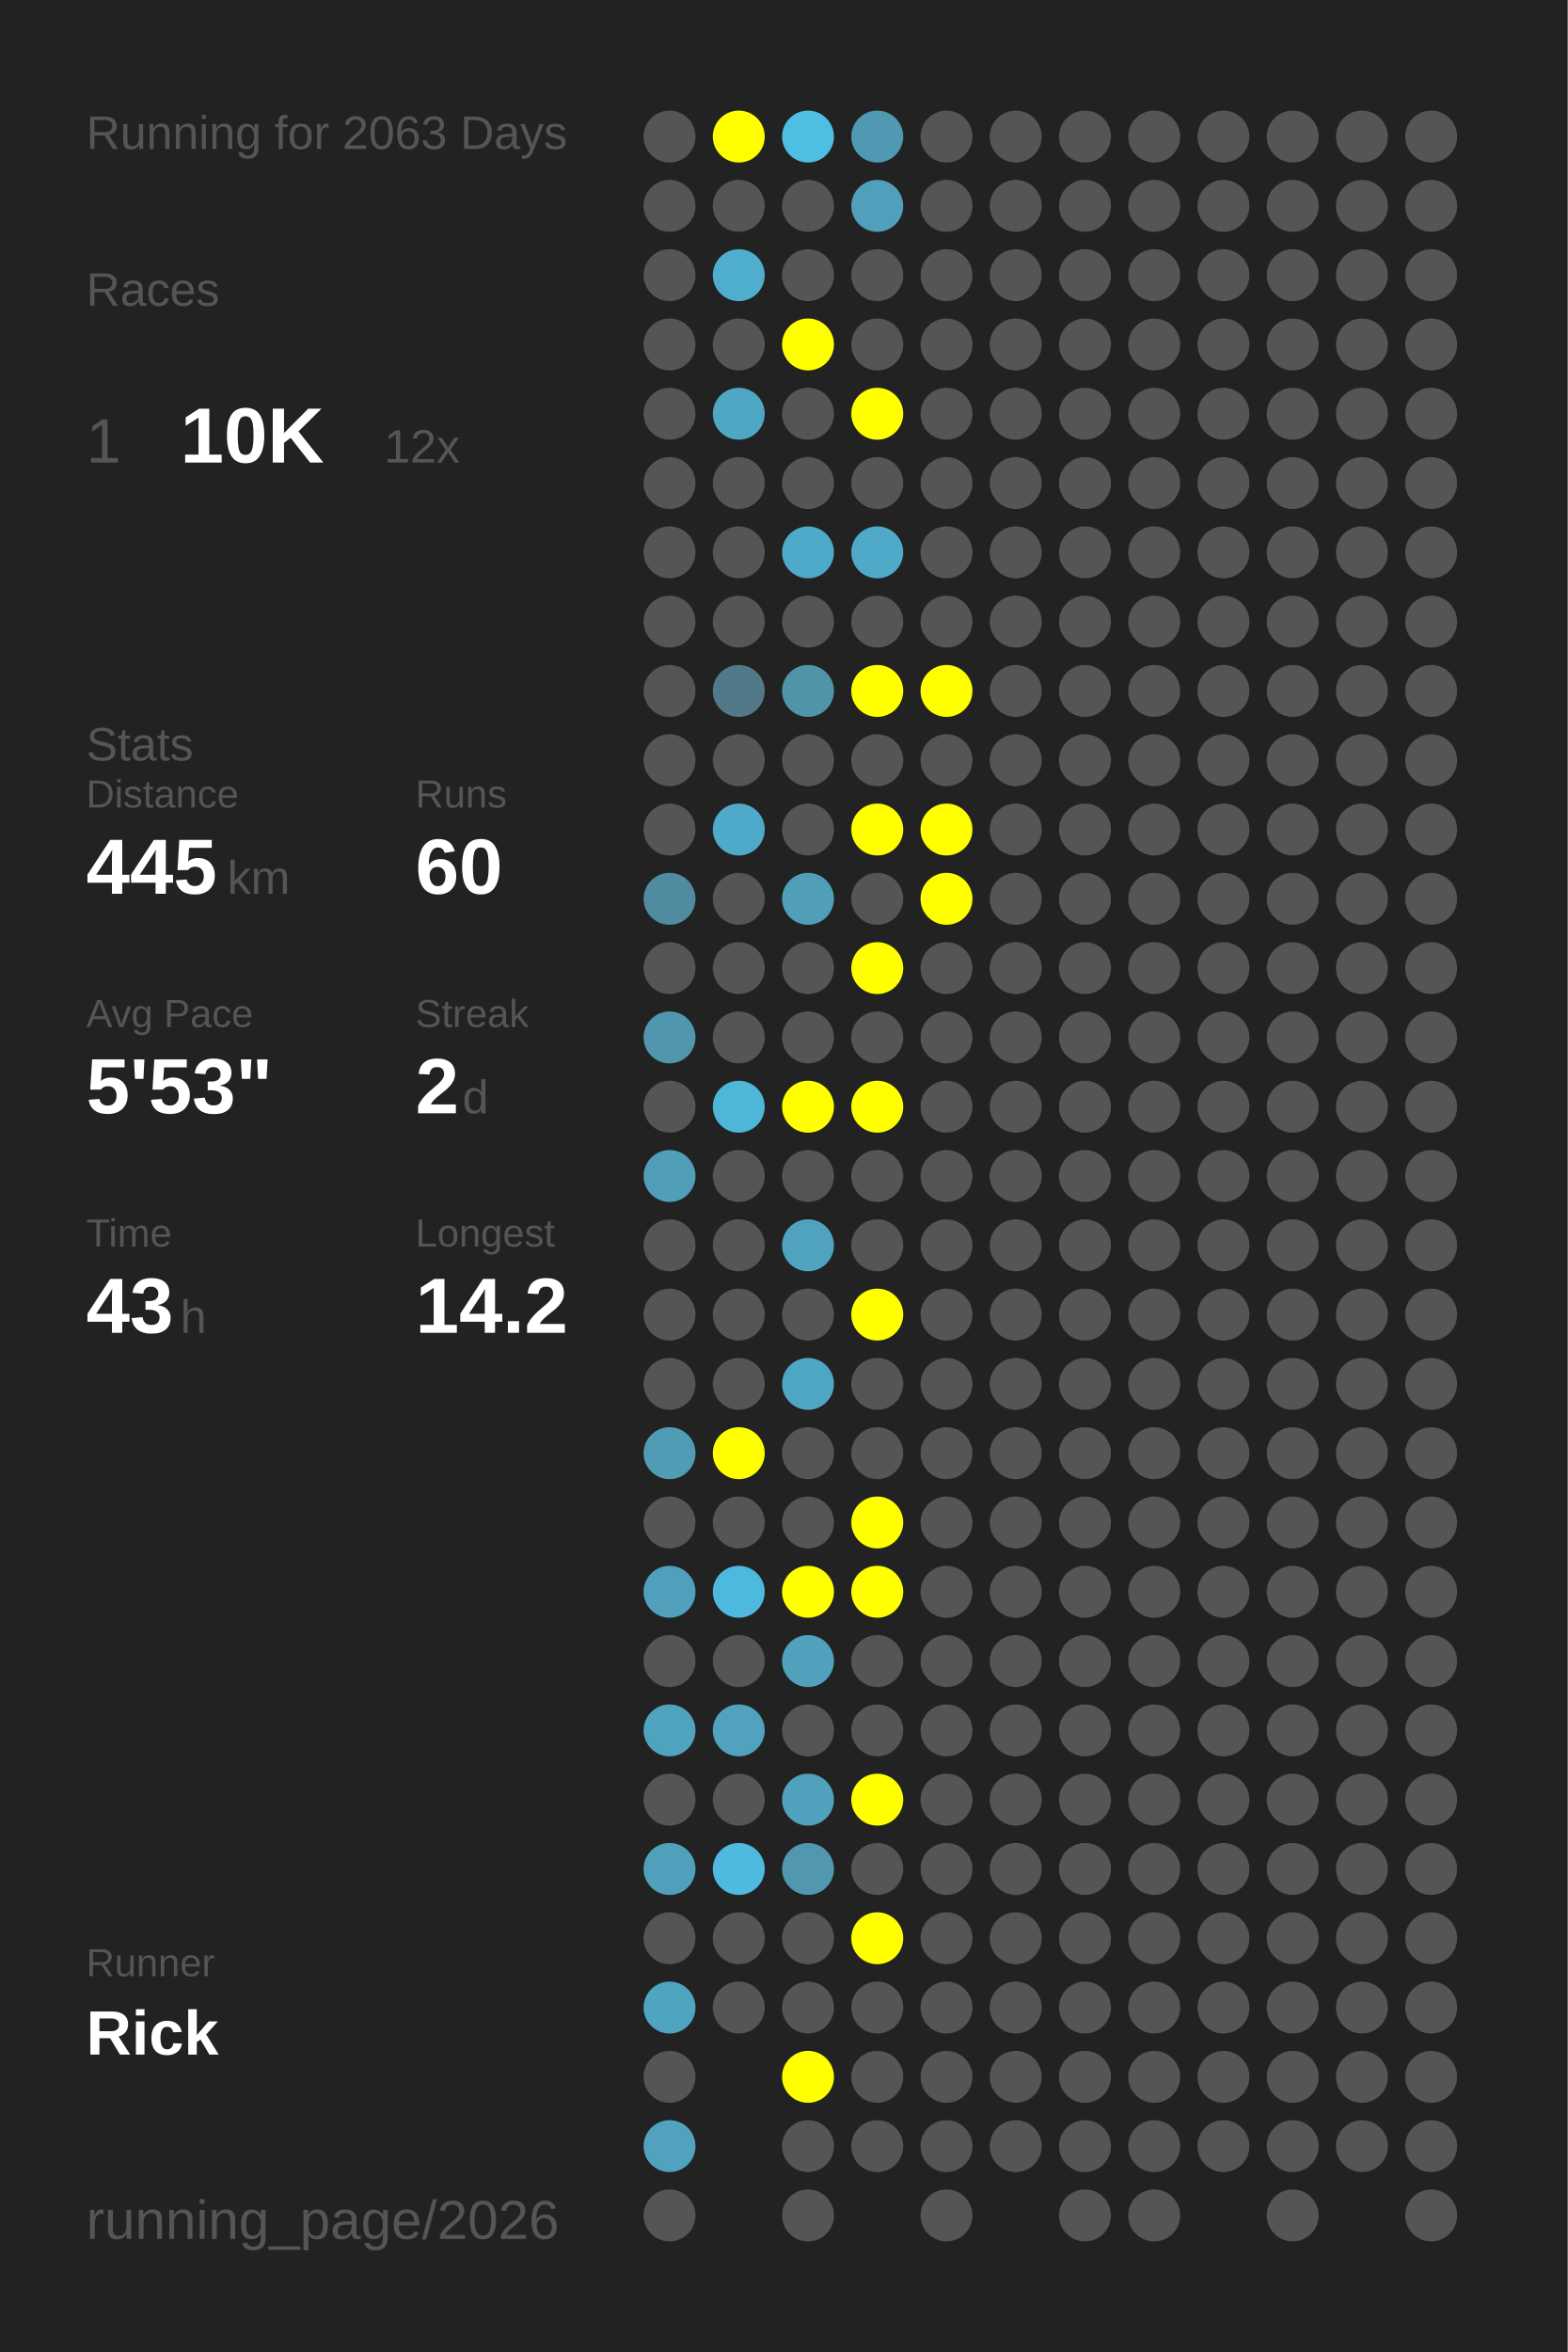
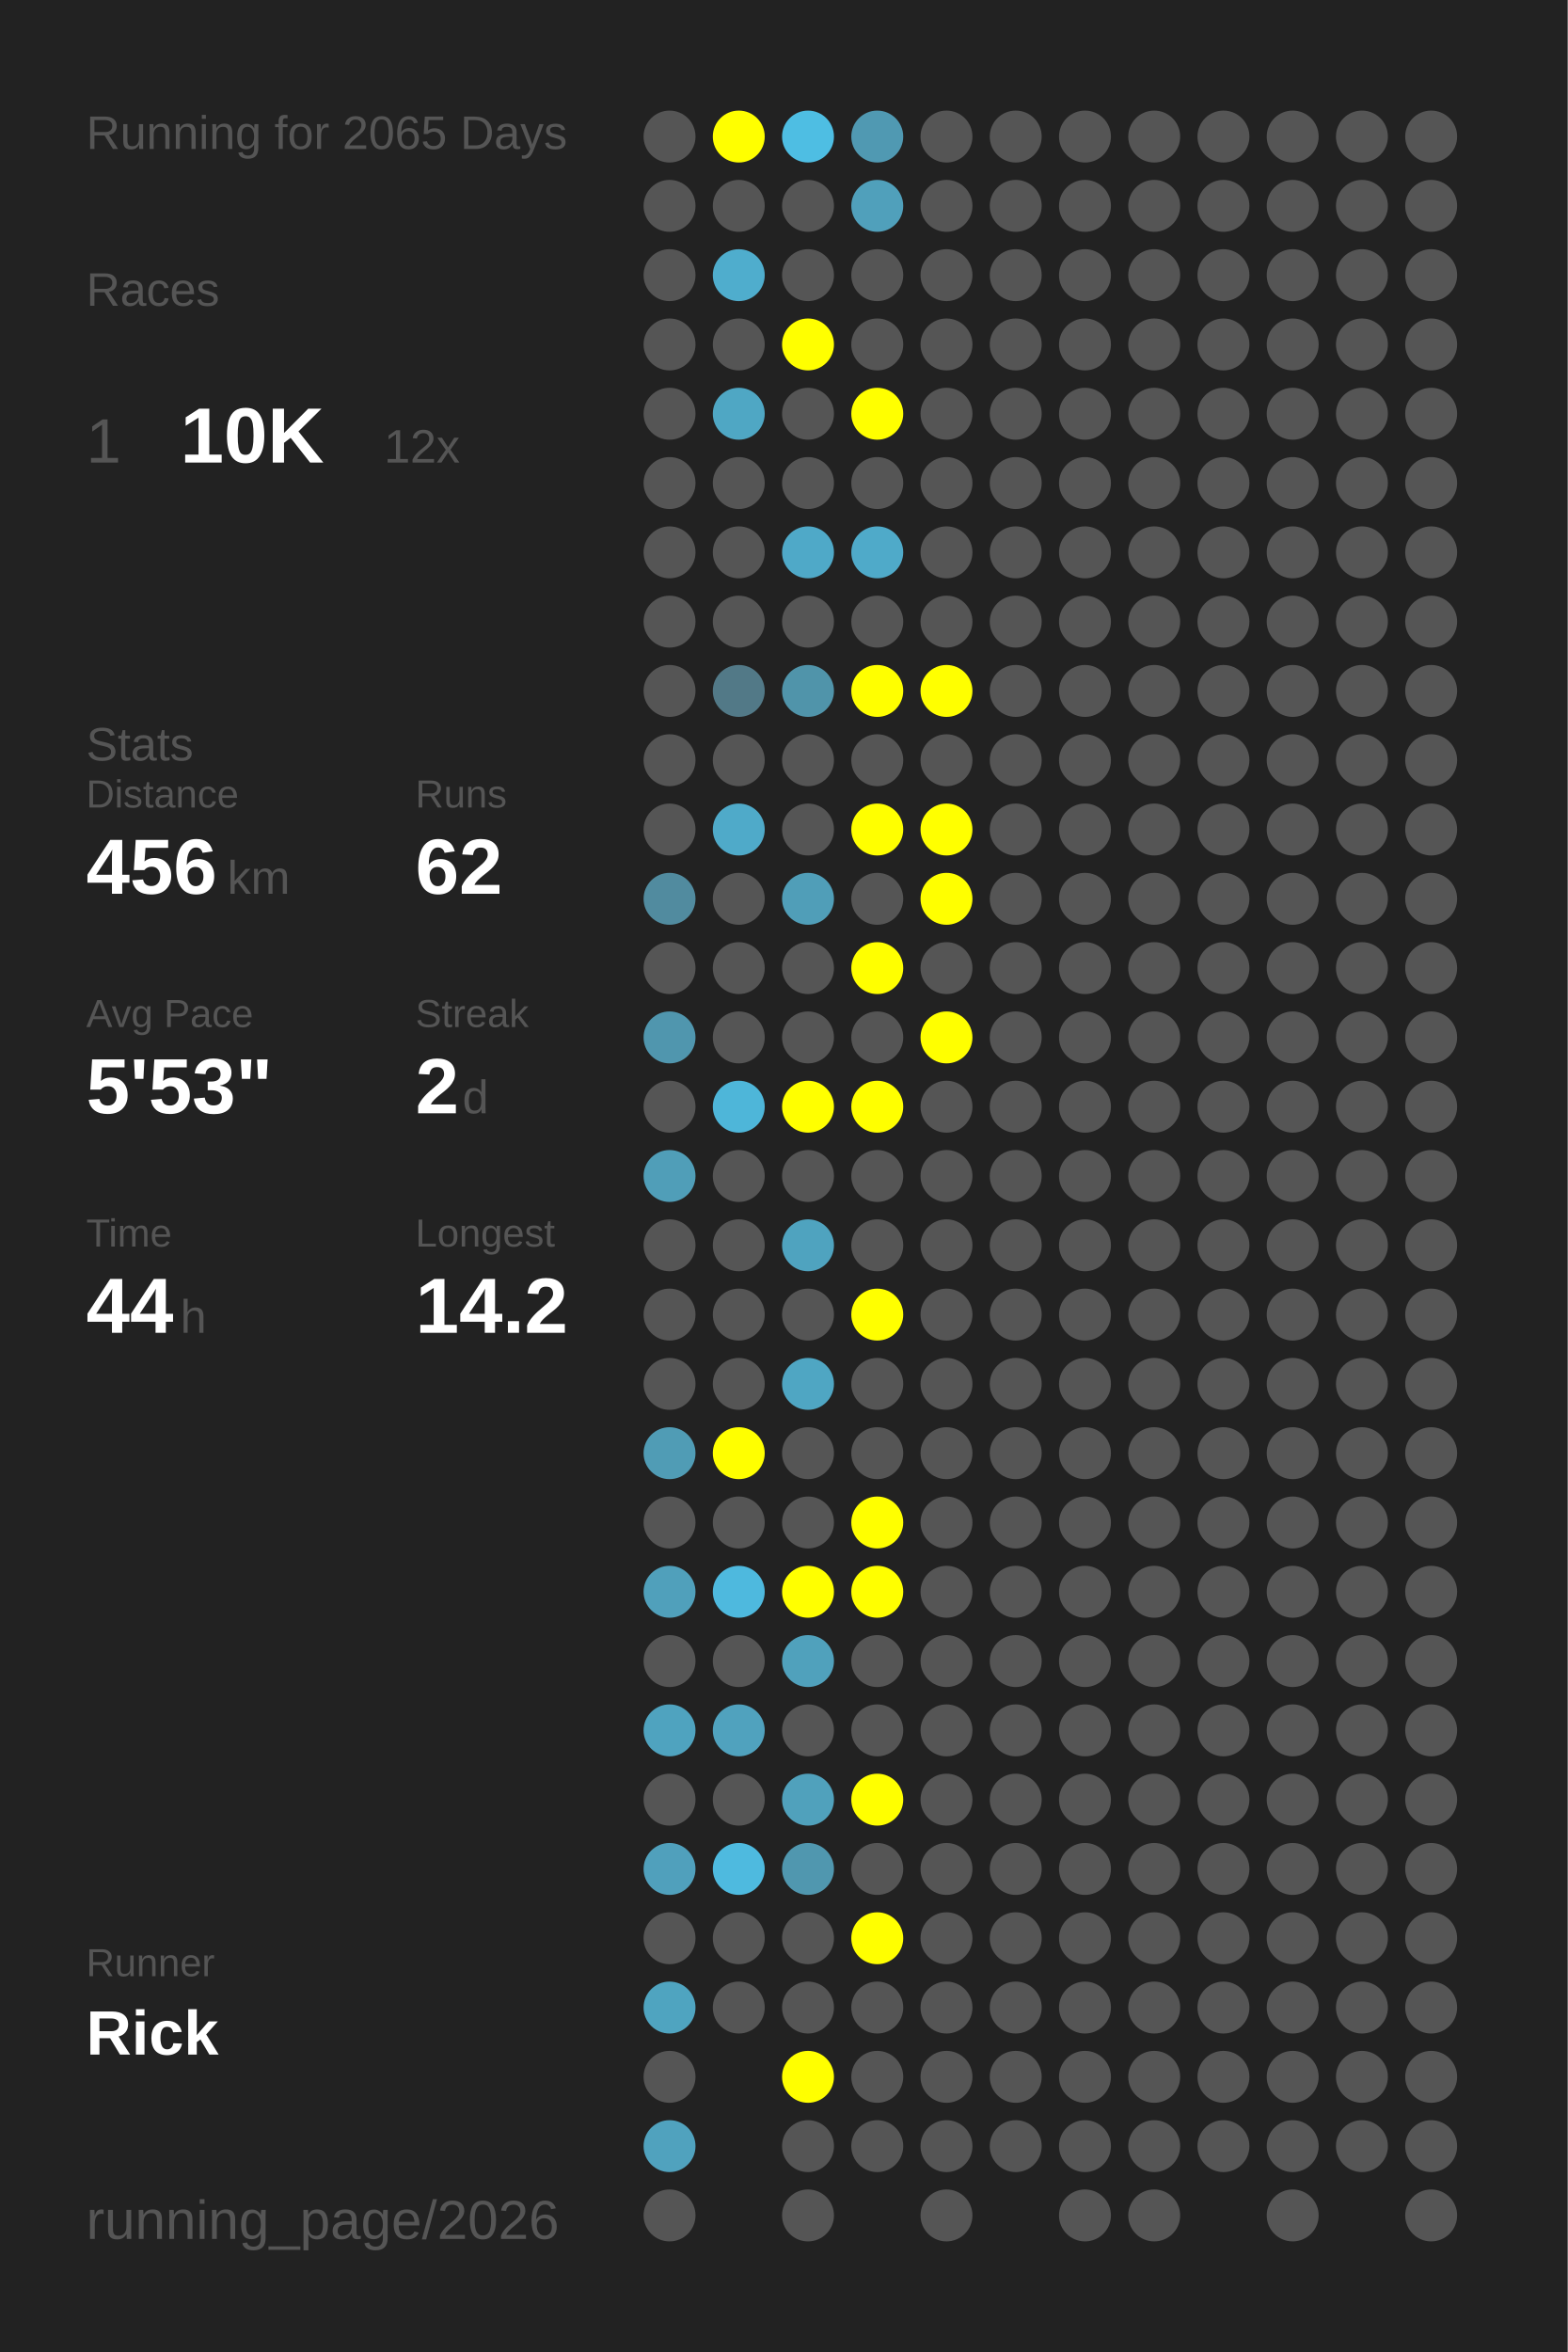
<svg xmlns="http://www.w3.org/2000/svg" baseProfile="full" height="300mm" version="1.1" viewBox="0,0,200,300" width="200mm">
  <defs />
  <rect fill="#222222" height="300" width="200" x="0" y="0" />
-   <text fill="#555555" style="font-size:6px; font-family:Arial;" x="11" y="19">Running for 2063 Days</text>
+   <text fill="#555555" style="font-size:6px; font-family:Arial;" x="11" y="19">Running for 2065 Days</text>
  <text fill="#555555" style="font-size:6px; font-family:Arial;" x="11" y="39">Races</text>
  <text fill="#555555" style="font-size:8px; font-family:Arial;" x="11" y="59">1</text>
  <text fill="#FFFFFF" style="font-size:10px; font-family:Arial; font-weight:bold;" x="23" y="59">10K</text>
  <text fill="#555555" style="font-size:6px; font-family:Arial;" x="49" y="59">12x</text>
  <text fill="#555555" style="font-size:6px; font-family:Arial;" x="11" y="97">Stats</text>
  <text fill="#555555" style="font-size:5px; font-family:Arial;" x="11" y="103">Distance</text>
-   <text fill="#FFFFFF" style="font-size:10px; font-family:Arial; font-weight:bold;" x="11" y="114">445</text>
+   <text fill="#FFFFFF" style="font-size:10px; font-family:Arial; font-weight:bold;" x="11" y="114">456</text>
  <text fill="#555555" style="font-size:6px; font-family:Arial;" x="29" y="114">km</text>
  <text fill="#555555" style="font-size:5px; font-family:Arial;" x="53" y="103">Runs</text>
-   <text fill="#FFFFFF" style="font-size:10px; font-family:Arial; font-weight:bold;" x="53" y="114">60</text>
+   <text fill="#FFFFFF" style="font-size:10px; font-family:Arial; font-weight:bold;" x="53" y="114">62</text>
  <text fill="#555555" style="font-size:5px; font-family:Arial;" x="11" y="131">Avg Pace</text>
  <text fill="#FFFFFF" style="font-size:10px; font-family:Arial; font-weight:bold;" x="11" y="142">5'53"</text>
  <text fill="#555555" style="font-size:5px; font-family:Arial;" x="53" y="131">Streak</text>
  <text fill="#FFFFFF" style="font-size:10px; font-family:Arial; font-weight:bold;" x="53" y="142">2</text>
  <text fill="#555555" style="font-size:6px; font-family:Arial;" x="59" y="142">d</text>
  <text fill="#555555" style="font-size:5px; font-family:Arial;" x="11" y="159">Time</text>
-   <text fill="#FFFFFF" style="font-size:10px; font-family:Arial; font-weight:bold;" x="11" y="170">43</text>
+   <text fill="#FFFFFF" style="font-size:10px; font-family:Arial; font-weight:bold;" x="11" y="170">44</text>
  <text fill="#555555" style="font-size:6px; font-family:Arial;" x="23" y="170">h</text>
  <text fill="#555555" style="font-size:5px; font-family:Arial;" x="53" y="159">Longest</text>
  <text fill="#FFFFFF" style="font-size:10px; font-family:Arial; font-weight:bold;" x="53" y="170">14.2</text>
  <text fill="#555555" style="font-size:5px; font-family:Arial;" x="11" y="252.065">Runner</text>
  <text fill="#FFFFFF" style="font-size:8px; font-family:Arial; font-weight:bold;" x="11" y="262.065">Rick</text>
  <text fill="#555555" style="font-size:7px; font-family:Arial;" x="11" y="285.581">running_page/2026</text>
  <circle cx="85.417" cy="17.419" fill="#555555" r="3.312" />
  <circle cx="85.417" cy="26.258" fill="#555555" r="3.312" />
  <circle cx="85.417" cy="35.097" fill="#555555" r="3.312" />
  <circle cx="85.417" cy="43.935" fill="#555555" r="3.312" />
  <circle cx="85.417" cy="52.774" fill="#555555" r="3.312" />
  <circle cx="85.417" cy="61.613" fill="#555555" r="3.312" />
  <circle cx="85.417" cy="70.452" fill="#555555" r="3.312" />
  <circle cx="85.417" cy="79.29" fill="#555555" r="3.312" />
  <circle cx="85.417" cy="88.129" fill="#555555" r="3.312" />
  <circle cx="85.417" cy="96.968" fill="#555555" r="3.312" />
  <circle cx="85.417" cy="105.806" fill="#555555" r="3.312" />
  <circle cx="85.417" cy="114.645" fill="#518b9f" r="3.312" />
  <circle cx="85.417" cy="123.484" fill="#555555" r="3.312" />
  <circle cx="85.417" cy="132.323" fill="#5096ae" r="3.312" />
  <circle cx="85.417" cy="141.161" fill="#555555" r="3.312" />
  <circle cx="85.417" cy="150" fill="#509eb8" r="3.312" />
  <circle cx="85.417" cy="158.839" fill="#555555" r="3.312" />
  <circle cx="85.417" cy="167.677" fill="#555555" r="3.312" />
  <circle cx="85.417" cy="176.516" fill="#555555" r="3.312" />
  <circle cx="85.417" cy="185.355" fill="#509cb5" r="3.312" />
  <circle cx="85.417" cy="194.194" fill="#555555" r="3.312" />
  <circle cx="85.417" cy="203.032" fill="#50a0bb" r="3.312" />
  <circle cx="85.417" cy="211.871" fill="#555555" r="3.312" />
  <circle cx="85.417" cy="220.71" fill="#4fa3bf" r="3.312" />
  <circle cx="85.417" cy="229.548" fill="#555555" r="3.312" />
  <circle cx="85.417" cy="238.387" fill="#50a0bc" r="3.312" />
  <circle cx="85.417" cy="247.226" fill="#555555" r="3.312" />
  <circle cx="85.417" cy="256.065" fill="#4fa4c0" r="3.312" />
  <circle cx="85.417" cy="264.903" fill="#555555" r="3.312" />
  <circle cx="85.417" cy="273.742" fill="#50a2be" r="3.312" />
  <circle cx="85.417" cy="282.581" fill="#555555" r="3.312" />
  <circle cx="94.25" cy="17.419" fill="#FFFF00" r="3.312" />
  <circle cx="94.25" cy="26.258" fill="#555555" r="3.312" />
  <circle cx="94.25" cy="35.097" fill="#4fadcd" r="3.312" />
  <circle cx="94.25" cy="43.935" fill="#555555" r="3.312" />
  <circle cx="94.25" cy="52.774" fill="#4fa7c4" r="3.312" />
  <circle cx="94.25" cy="61.613" fill="#555555" r="3.312" />
  <circle cx="94.25" cy="70.452" fill="#555555" r="3.312" />
  <circle cx="94.25" cy="79.29" fill="#555555" r="3.312" />
  <circle cx="94.25" cy="88.129" fill="#527987" r="3.312" />
  <circle cx="94.25" cy="96.968" fill="#555555" r="3.312" />
  <circle cx="94.25" cy="105.806" fill="#4faac9" r="3.312" />
  <circle cx="94.25" cy="114.645" fill="#555555" r="3.312" />
  <circle cx="94.25" cy="123.484" fill="#555555" r="3.312" />
  <circle cx="94.25" cy="132.323" fill="#555555" r="3.312" />
  <circle cx="94.25" cy="141.161" fill="#4eb6d9" r="3.312" />
  <circle cx="94.25" cy="150" fill="#555555" r="3.312" />
  <circle cx="94.25" cy="158.839" fill="#555555" r="3.312" />
  <circle cx="94.25" cy="167.677" fill="#555555" r="3.312" />
  <circle cx="94.25" cy="176.516" fill="#555555" r="3.312" />
  <circle cx="94.25" cy="185.355" fill="#FFFF00" r="3.312" />
  <circle cx="94.25" cy="194.194" fill="#555555" r="3.312" />
  <circle cx="94.25" cy="203.032" fill="#4eb9de" r="3.312" />
  <circle cx="94.25" cy="211.871" fill="#555555" r="3.312" />
  <circle cx="94.25" cy="220.71" fill="#50a2be" r="3.312" />
  <circle cx="94.25" cy="229.548" fill="#555555" r="3.312" />
  <circle cx="94.25" cy="238.387" fill="#4ebadf" r="3.312" />
  <circle cx="94.25" cy="247.226" fill="#555555" r="3.312" />
  <circle cx="94.25" cy="256.065" fill="#555555" r="3.312" />
  <circle cx="103.083" cy="17.419" fill="#4ebee3" r="3.312" />
  <circle cx="103.083" cy="26.258" fill="#555555" r="3.312" />
  <circle cx="103.083" cy="35.097" fill="#555555" r="3.312" />
  <circle cx="103.083" cy="43.935" fill="#FFFF00" r="3.312" />
  <circle cx="103.083" cy="52.774" fill="#555555" r="3.312" />
  <circle cx="103.083" cy="61.613" fill="#555555" r="3.312" />
  <circle cx="103.083" cy="70.452" fill="#4fa9c8" r="3.312" />
  <circle cx="103.083" cy="79.29" fill="#555555" r="3.312" />
  <circle cx="103.083" cy="88.129" fill="#5094aa" r="3.312" />
  <circle cx="103.083" cy="96.968" fill="#555555" r="3.312" />
  <circle cx="103.083" cy="105.806" fill="#555555" r="3.312" />
  <circle cx="103.083" cy="114.645" fill="#509eb8" r="3.312" />
  <circle cx="103.083" cy="123.484" fill="#555555" r="3.312" />
  <circle cx="103.083" cy="132.323" fill="#555555" r="3.312" />
  <circle cx="103.083" cy="141.161" fill="#FFFF00" r="3.312" />
  <circle cx="103.083" cy="150" fill="#555555" r="3.312" />
  <circle cx="103.083" cy="158.839" fill="#4fa3bf" r="3.312" />
  <circle cx="103.083" cy="167.677" fill="#555555" r="3.312" />
  <circle cx="103.083" cy="176.516" fill="#4fa6c3" r="3.312" />
  <circle cx="103.083" cy="185.355" fill="#555555" r="3.312" />
  <circle cx="103.083" cy="194.194" fill="#555555" r="3.312" />
  <circle cx="103.083" cy="203.032" fill="#FFFF00" r="3.312" />
  <circle cx="103.083" cy="211.871" fill="#50a1bc" r="3.312" />
  <circle cx="103.083" cy="220.71" fill="#555555" r="3.312" />
  <circle cx="103.083" cy="229.548" fill="#50a1bc" r="3.312" />
  <circle cx="103.083" cy="238.387" fill="#5097af" r="3.312" />
  <circle cx="103.083" cy="247.226" fill="#555555" r="3.312" />
  <circle cx="103.083" cy="256.065" fill="#555555" r="3.312" />
  <circle cx="103.083" cy="264.903" fill="#FFFF00" r="3.312" />
  <circle cx="103.083" cy="273.742" fill="#555555" r="3.312" />
  <circle cx="103.083" cy="282.581" fill="#555555" r="3.312" />
  <circle cx="111.917" cy="17.419" fill="#5099b2" r="3.312" />
  <circle cx="111.917" cy="26.258" fill="#50a0bb" r="3.312" />
  <circle cx="111.917" cy="35.097" fill="#555555" r="3.312" />
  <circle cx="111.917" cy="43.935" fill="#555555" r="3.312" />
  <circle cx="111.917" cy="52.774" fill="#FFFF00" r="3.312" />
  <circle cx="111.917" cy="61.613" fill="#555555" r="3.312" />
  <circle cx="111.917" cy="70.452" fill="#4faac9" r="3.312" />
  <circle cx="111.917" cy="79.29" fill="#555555" r="3.312" />
  <circle cx="111.917" cy="88.129" fill="#FFFF00" r="3.312" />
  <circle cx="111.917" cy="96.968" fill="#555555" r="3.312" />
  <circle cx="111.917" cy="105.806" fill="#FFFF00" r="3.312" />
  <circle cx="111.917" cy="114.645" fill="#555555" r="3.312" />
  <circle cx="111.917" cy="123.484" fill="#FFFF00" r="3.312" />
  <circle cx="111.917" cy="132.323" fill="#555555" r="3.312" />
  <circle cx="111.917" cy="141.161" fill="#FFFF00" r="3.312" />
  <circle cx="111.917" cy="150" fill="#555555" r="3.312" />
  <circle cx="111.917" cy="158.839" fill="#555555" r="3.312" />
  <circle cx="111.917" cy="167.677" fill="#FFFF00" r="3.312" />
  <circle cx="111.917" cy="176.516" fill="#555555" r="3.312" />
  <circle cx="111.917" cy="185.355" fill="#555555" r="3.312" />
  <circle cx="111.917" cy="194.194" fill="#FFFF00" r="3.312" />
  <circle cx="111.917" cy="203.032" fill="#FFFF00" r="3.312" />
  <circle cx="111.917" cy="211.871" fill="#555555" r="3.312" />
  <circle cx="111.917" cy="220.71" fill="#555555" r="3.312" />
  <circle cx="111.917" cy="229.548" fill="#FFFF00" r="3.312" />
  <circle cx="111.917" cy="238.387" fill="#555555" r="3.312" />
  <circle cx="111.917" cy="247.226" fill="#FFFF00" r="3.312" />
  <circle cx="111.917" cy="256.065" fill="#555555" r="3.312" />
  <circle cx="111.917" cy="264.903" fill="#555555" r="3.312" />
  <circle cx="111.917" cy="273.742" fill="#555555" r="3.312" />
  <circle cx="120.75" cy="17.419" fill="#555555" r="3.312" />
  <circle cx="120.75" cy="26.258" fill="#555555" r="3.312" />
  <circle cx="120.75" cy="35.097" fill="#555555" r="3.312" />
  <circle cx="120.75" cy="43.935" fill="#555555" r="3.312" />
  <circle cx="120.75" cy="52.774" fill="#555555" r="3.312" />
  <circle cx="120.75" cy="61.613" fill="#555555" r="3.312" />
  <circle cx="120.75" cy="70.452" fill="#555555" r="3.312" />
  <circle cx="120.75" cy="79.29" fill="#555555" r="3.312" />
  <circle cx="120.75" cy="88.129" fill="#FFFF00" r="3.312" />
  <circle cx="120.75" cy="96.968" fill="#555555" r="3.312" />
  <circle cx="120.75" cy="105.806" fill="#FFFF00" r="3.312" />
  <circle cx="120.75" cy="114.645" fill="#FFFF00" r="3.312" />
  <circle cx="120.75" cy="123.484" fill="#555555" r="3.312" />
-   <circle cx="120.75" cy="132.323" fill="#555555" r="3.312" />
+   <circle cx="120.75" cy="132.323" fill="#FFFF00" r="3.312" />
  <circle cx="120.75" cy="141.161" fill="#555555" r="3.312" />
  <circle cx="120.75" cy="150" fill="#555555" r="3.312" />
  <circle cx="120.75" cy="158.839" fill="#555555" r="3.312" />
  <circle cx="120.75" cy="167.677" fill="#555555" r="3.312" />
  <circle cx="120.75" cy="176.516" fill="#555555" r="3.312" />
  <circle cx="120.75" cy="185.355" fill="#555555" r="3.312" />
  <circle cx="120.75" cy="194.194" fill="#555555" r="3.312" />
  <circle cx="120.75" cy="203.032" fill="#555555" r="3.312" />
  <circle cx="120.75" cy="211.871" fill="#555555" r="3.312" />
  <circle cx="120.75" cy="220.71" fill="#555555" r="3.312" />
  <circle cx="120.75" cy="229.548" fill="#555555" r="3.312" />
  <circle cx="120.75" cy="238.387" fill="#555555" r="3.312" />
  <circle cx="120.75" cy="247.226" fill="#555555" r="3.312" />
  <circle cx="120.75" cy="256.065" fill="#555555" r="3.312" />
  <circle cx="120.75" cy="264.903" fill="#555555" r="3.312" />
  <circle cx="120.75" cy="273.742" fill="#555555" r="3.312" />
  <circle cx="120.75" cy="282.581" fill="#555555" r="3.312" />
  <circle cx="129.583" cy="17.419" fill="#555555" r="3.312" />
  <circle cx="129.583" cy="26.258" fill="#555555" r="3.312" />
  <circle cx="129.583" cy="35.097" fill="#555555" r="3.312" />
  <circle cx="129.583" cy="43.935" fill="#555555" r="3.312" />
  <circle cx="129.583" cy="52.774" fill="#555555" r="3.312" />
  <circle cx="129.583" cy="61.613" fill="#555555" r="3.312" />
  <circle cx="129.583" cy="70.452" fill="#555555" r="3.312" />
  <circle cx="129.583" cy="79.29" fill="#555555" r="3.312" />
  <circle cx="129.583" cy="88.129" fill="#555555" r="3.312" />
  <circle cx="129.583" cy="96.968" fill="#555555" r="3.312" />
  <circle cx="129.583" cy="105.806" fill="#555555" r="3.312" />
  <circle cx="129.583" cy="114.645" fill="#555555" r="3.312" />
  <circle cx="129.583" cy="123.484" fill="#555555" r="3.312" />
  <circle cx="129.583" cy="132.323" fill="#555555" r="3.312" />
  <circle cx="129.583" cy="141.161" fill="#555555" r="3.312" />
  <circle cx="129.583" cy="150" fill="#555555" r="3.312" />
  <circle cx="129.583" cy="158.839" fill="#555555" r="3.312" />
  <circle cx="129.583" cy="167.677" fill="#555555" r="3.312" />
  <circle cx="129.583" cy="176.516" fill="#555555" r="3.312" />
  <circle cx="129.583" cy="185.355" fill="#555555" r="3.312" />
  <circle cx="129.583" cy="194.194" fill="#555555" r="3.312" />
  <circle cx="129.583" cy="203.032" fill="#555555" r="3.312" />
  <circle cx="129.583" cy="211.871" fill="#555555" r="3.312" />
  <circle cx="129.583" cy="220.71" fill="#555555" r="3.312" />
  <circle cx="129.583" cy="229.548" fill="#555555" r="3.312" />
  <circle cx="129.583" cy="238.387" fill="#555555" r="3.312" />
  <circle cx="129.583" cy="247.226" fill="#555555" r="3.312" />
  <circle cx="129.583" cy="256.065" fill="#555555" r="3.312" />
  <circle cx="129.583" cy="264.903" fill="#555555" r="3.312" />
  <circle cx="129.583" cy="273.742" fill="#555555" r="3.312" />
  <circle cx="138.417" cy="17.419" fill="#555555" r="3.312" />
  <circle cx="138.417" cy="26.258" fill="#555555" r="3.312" />
  <circle cx="138.417" cy="35.097" fill="#555555" r="3.312" />
  <circle cx="138.417" cy="43.935" fill="#555555" r="3.312" />
  <circle cx="138.417" cy="52.774" fill="#555555" r="3.312" />
  <circle cx="138.417" cy="61.613" fill="#555555" r="3.312" />
  <circle cx="138.417" cy="70.452" fill="#555555" r="3.312" />
  <circle cx="138.417" cy="79.29" fill="#555555" r="3.312" />
  <circle cx="138.417" cy="88.129" fill="#555555" r="3.312" />
  <circle cx="138.417" cy="96.968" fill="#555555" r="3.312" />
  <circle cx="138.417" cy="105.806" fill="#555555" r="3.312" />
  <circle cx="138.417" cy="114.645" fill="#555555" r="3.312" />
  <circle cx="138.417" cy="123.484" fill="#555555" r="3.312" />
  <circle cx="138.417" cy="132.323" fill="#555555" r="3.312" />
  <circle cx="138.417" cy="141.161" fill="#555555" r="3.312" />
  <circle cx="138.417" cy="150" fill="#555555" r="3.312" />
  <circle cx="138.417" cy="158.839" fill="#555555" r="3.312" />
  <circle cx="138.417" cy="167.677" fill="#555555" r="3.312" />
  <circle cx="138.417" cy="176.516" fill="#555555" r="3.312" />
  <circle cx="138.417" cy="185.355" fill="#555555" r="3.312" />
  <circle cx="138.417" cy="194.194" fill="#555555" r="3.312" />
  <circle cx="138.417" cy="203.032" fill="#555555" r="3.312" />
  <circle cx="138.417" cy="211.871" fill="#555555" r="3.312" />
  <circle cx="138.417" cy="220.71" fill="#555555" r="3.312" />
  <circle cx="138.417" cy="229.548" fill="#555555" r="3.312" />
  <circle cx="138.417" cy="238.387" fill="#555555" r="3.312" />
  <circle cx="138.417" cy="247.226" fill="#555555" r="3.312" />
  <circle cx="138.417" cy="256.065" fill="#555555" r="3.312" />
  <circle cx="138.417" cy="264.903" fill="#555555" r="3.312" />
  <circle cx="138.417" cy="273.742" fill="#555555" r="3.312" />
  <circle cx="138.417" cy="282.581" fill="#555555" r="3.312" />
  <circle cx="147.25" cy="17.419" fill="#555555" r="3.312" />
  <circle cx="147.25" cy="26.258" fill="#555555" r="3.312" />
  <circle cx="147.25" cy="35.097" fill="#555555" r="3.312" />
  <circle cx="147.25" cy="43.935" fill="#555555" r="3.312" />
  <circle cx="147.25" cy="52.774" fill="#555555" r="3.312" />
  <circle cx="147.25" cy="61.613" fill="#555555" r="3.312" />
  <circle cx="147.25" cy="70.452" fill="#555555" r="3.312" />
  <circle cx="147.25" cy="79.29" fill="#555555" r="3.312" />
  <circle cx="147.25" cy="88.129" fill="#555555" r="3.312" />
  <circle cx="147.25" cy="96.968" fill="#555555" r="3.312" />
  <circle cx="147.25" cy="105.806" fill="#555555" r="3.312" />
  <circle cx="147.25" cy="114.645" fill="#555555" r="3.312" />
  <circle cx="147.25" cy="123.484" fill="#555555" r="3.312" />
  <circle cx="147.25" cy="132.323" fill="#555555" r="3.312" />
  <circle cx="147.25" cy="141.161" fill="#555555" r="3.312" />
  <circle cx="147.25" cy="150" fill="#555555" r="3.312" />
  <circle cx="147.25" cy="158.839" fill="#555555" r="3.312" />
  <circle cx="147.25" cy="167.677" fill="#555555" r="3.312" />
  <circle cx="147.25" cy="176.516" fill="#555555" r="3.312" />
  <circle cx="147.25" cy="185.355" fill="#555555" r="3.312" />
  <circle cx="147.25" cy="194.194" fill="#555555" r="3.312" />
  <circle cx="147.25" cy="203.032" fill="#555555" r="3.312" />
  <circle cx="147.25" cy="211.871" fill="#555555" r="3.312" />
  <circle cx="147.25" cy="220.71" fill="#555555" r="3.312" />
  <circle cx="147.25" cy="229.548" fill="#555555" r="3.312" />
  <circle cx="147.25" cy="238.387" fill="#555555" r="3.312" />
  <circle cx="147.25" cy="247.226" fill="#555555" r="3.312" />
  <circle cx="147.25" cy="256.065" fill="#555555" r="3.312" />
  <circle cx="147.25" cy="264.903" fill="#555555" r="3.312" />
  <circle cx="147.25" cy="273.742" fill="#555555" r="3.312" />
  <circle cx="147.25" cy="282.581" fill="#555555" r="3.312" />
  <circle cx="156.083" cy="17.419" fill="#555555" r="3.312" />
  <circle cx="156.083" cy="26.258" fill="#555555" r="3.312" />
  <circle cx="156.083" cy="35.097" fill="#555555" r="3.312" />
  <circle cx="156.083" cy="43.935" fill="#555555" r="3.312" />
  <circle cx="156.083" cy="52.774" fill="#555555" r="3.312" />
  <circle cx="156.083" cy="61.613" fill="#555555" r="3.312" />
  <circle cx="156.083" cy="70.452" fill="#555555" r="3.312" />
  <circle cx="156.083" cy="79.29" fill="#555555" r="3.312" />
  <circle cx="156.083" cy="88.129" fill="#555555" r="3.312" />
  <circle cx="156.083" cy="96.968" fill="#555555" r="3.312" />
  <circle cx="156.083" cy="105.806" fill="#555555" r="3.312" />
  <circle cx="156.083" cy="114.645" fill="#555555" r="3.312" />
  <circle cx="156.083" cy="123.484" fill="#555555" r="3.312" />
  <circle cx="156.083" cy="132.323" fill="#555555" r="3.312" />
  <circle cx="156.083" cy="141.161" fill="#555555" r="3.312" />
  <circle cx="156.083" cy="150" fill="#555555" r="3.312" />
  <circle cx="156.083" cy="158.839" fill="#555555" r="3.312" />
  <circle cx="156.083" cy="167.677" fill="#555555" r="3.312" />
  <circle cx="156.083" cy="176.516" fill="#555555" r="3.312" />
  <circle cx="156.083" cy="185.355" fill="#555555" r="3.312" />
  <circle cx="156.083" cy="194.194" fill="#555555" r="3.312" />
  <circle cx="156.083" cy="203.032" fill="#555555" r="3.312" />
  <circle cx="156.083" cy="211.871" fill="#555555" r="3.312" />
  <circle cx="156.083" cy="220.71" fill="#555555" r="3.312" />
  <circle cx="156.083" cy="229.548" fill="#555555" r="3.312" />
  <circle cx="156.083" cy="238.387" fill="#555555" r="3.312" />
  <circle cx="156.083" cy="247.226" fill="#555555" r="3.312" />
  <circle cx="156.083" cy="256.065" fill="#555555" r="3.312" />
  <circle cx="156.083" cy="264.903" fill="#555555" r="3.312" />
  <circle cx="156.083" cy="273.742" fill="#555555" r="3.312" />
  <circle cx="164.917" cy="17.419" fill="#555555" r="3.312" />
  <circle cx="164.917" cy="26.258" fill="#555555" r="3.312" />
  <circle cx="164.917" cy="35.097" fill="#555555" r="3.312" />
  <circle cx="164.917" cy="43.935" fill="#555555" r="3.312" />
  <circle cx="164.917" cy="52.774" fill="#555555" r="3.312" />
  <circle cx="164.917" cy="61.613" fill="#555555" r="3.312" />
  <circle cx="164.917" cy="70.452" fill="#555555" r="3.312" />
  <circle cx="164.917" cy="79.29" fill="#555555" r="3.312" />
  <circle cx="164.917" cy="88.129" fill="#555555" r="3.312" />
  <circle cx="164.917" cy="96.968" fill="#555555" r="3.312" />
  <circle cx="164.917" cy="105.806" fill="#555555" r="3.312" />
  <circle cx="164.917" cy="114.645" fill="#555555" r="3.312" />
  <circle cx="164.917" cy="123.484" fill="#555555" r="3.312" />
  <circle cx="164.917" cy="132.323" fill="#555555" r="3.312" />
  <circle cx="164.917" cy="141.161" fill="#555555" r="3.312" />
  <circle cx="164.917" cy="150" fill="#555555" r="3.312" />
  <circle cx="164.917" cy="158.839" fill="#555555" r="3.312" />
  <circle cx="164.917" cy="167.677" fill="#555555" r="3.312" />
  <circle cx="164.917" cy="176.516" fill="#555555" r="3.312" />
  <circle cx="164.917" cy="185.355" fill="#555555" r="3.312" />
  <circle cx="164.917" cy="194.194" fill="#555555" r="3.312" />
  <circle cx="164.917" cy="203.032" fill="#555555" r="3.312" />
  <circle cx="164.917" cy="211.871" fill="#555555" r="3.312" />
  <circle cx="164.917" cy="220.71" fill="#555555" r="3.312" />
  <circle cx="164.917" cy="229.548" fill="#555555" r="3.312" />
  <circle cx="164.917" cy="238.387" fill="#555555" r="3.312" />
  <circle cx="164.917" cy="247.226" fill="#555555" r="3.312" />
  <circle cx="164.917" cy="256.065" fill="#555555" r="3.312" />
  <circle cx="164.917" cy="264.903" fill="#555555" r="3.312" />
  <circle cx="164.917" cy="273.742" fill="#555555" r="3.312" />
  <circle cx="164.917" cy="282.581" fill="#555555" r="3.312" />
  <circle cx="173.75" cy="17.419" fill="#555555" r="3.312" />
  <circle cx="173.75" cy="26.258" fill="#555555" r="3.312" />
  <circle cx="173.75" cy="35.097" fill="#555555" r="3.312" />
  <circle cx="173.75" cy="43.935" fill="#555555" r="3.312" />
  <circle cx="173.75" cy="52.774" fill="#555555" r="3.312" />
  <circle cx="173.75" cy="61.613" fill="#555555" r="3.312" />
  <circle cx="173.75" cy="70.452" fill="#555555" r="3.312" />
  <circle cx="173.75" cy="79.29" fill="#555555" r="3.312" />
  <circle cx="173.75" cy="88.129" fill="#555555" r="3.312" />
  <circle cx="173.75" cy="96.968" fill="#555555" r="3.312" />
  <circle cx="173.75" cy="105.806" fill="#555555" r="3.312" />
  <circle cx="173.75" cy="114.645" fill="#555555" r="3.312" />
  <circle cx="173.75" cy="123.484" fill="#555555" r="3.312" />
  <circle cx="173.75" cy="132.323" fill="#555555" r="3.312" />
  <circle cx="173.75" cy="141.161" fill="#555555" r="3.312" />
  <circle cx="173.75" cy="150" fill="#555555" r="3.312" />
  <circle cx="173.75" cy="158.839" fill="#555555" r="3.312" />
  <circle cx="173.75" cy="167.677" fill="#555555" r="3.312" />
  <circle cx="173.75" cy="176.516" fill="#555555" r="3.312" />
  <circle cx="173.75" cy="185.355" fill="#555555" r="3.312" />
  <circle cx="173.75" cy="194.194" fill="#555555" r="3.312" />
  <circle cx="173.75" cy="203.032" fill="#555555" r="3.312" />
  <circle cx="173.75" cy="211.871" fill="#555555" r="3.312" />
  <circle cx="173.75" cy="220.71" fill="#555555" r="3.312" />
  <circle cx="173.75" cy="229.548" fill="#555555" r="3.312" />
  <circle cx="173.75" cy="238.387" fill="#555555" r="3.312" />
  <circle cx="173.75" cy="247.226" fill="#555555" r="3.312" />
  <circle cx="173.75" cy="256.065" fill="#555555" r="3.312" />
  <circle cx="173.75" cy="264.903" fill="#555555" r="3.312" />
  <circle cx="173.75" cy="273.742" fill="#555555" r="3.312" />
  <circle cx="182.583" cy="17.419" fill="#555555" r="3.312" />
  <circle cx="182.583" cy="26.258" fill="#555555" r="3.312" />
  <circle cx="182.583" cy="35.097" fill="#555555" r="3.312" />
  <circle cx="182.583" cy="43.935" fill="#555555" r="3.312" />
  <circle cx="182.583" cy="52.774" fill="#555555" r="3.312" />
  <circle cx="182.583" cy="61.613" fill="#555555" r="3.312" />
  <circle cx="182.583" cy="70.452" fill="#555555" r="3.312" />
  <circle cx="182.583" cy="79.29" fill="#555555" r="3.312" />
  <circle cx="182.583" cy="88.129" fill="#555555" r="3.312" />
  <circle cx="182.583" cy="96.968" fill="#555555" r="3.312" />
  <circle cx="182.583" cy="105.806" fill="#555555" r="3.312" />
  <circle cx="182.583" cy="114.645" fill="#555555" r="3.312" />
  <circle cx="182.583" cy="123.484" fill="#555555" r="3.312" />
  <circle cx="182.583" cy="132.323" fill="#555555" r="3.312" />
  <circle cx="182.583" cy="141.161" fill="#555555" r="3.312" />
  <circle cx="182.583" cy="150" fill="#555555" r="3.312" />
  <circle cx="182.583" cy="158.839" fill="#555555" r="3.312" />
  <circle cx="182.583" cy="167.677" fill="#555555" r="3.312" />
  <circle cx="182.583" cy="176.516" fill="#555555" r="3.312" />
  <circle cx="182.583" cy="185.355" fill="#555555" r="3.312" />
  <circle cx="182.583" cy="194.194" fill="#555555" r="3.312" />
  <circle cx="182.583" cy="203.032" fill="#555555" r="3.312" />
  <circle cx="182.583" cy="211.871" fill="#555555" r="3.312" />
  <circle cx="182.583" cy="220.71" fill="#555555" r="3.312" />
  <circle cx="182.583" cy="229.548" fill="#555555" r="3.312" />
  <circle cx="182.583" cy="238.387" fill="#555555" r="3.312" />
  <circle cx="182.583" cy="247.226" fill="#555555" r="3.312" />
  <circle cx="182.583" cy="256.065" fill="#555555" r="3.312" />
  <circle cx="182.583" cy="264.903" fill="#555555" r="3.312" />
  <circle cx="182.583" cy="273.742" fill="#555555" r="3.312" />
  <circle cx="182.583" cy="282.581" fill="#555555" r="3.312" />
</svg>
